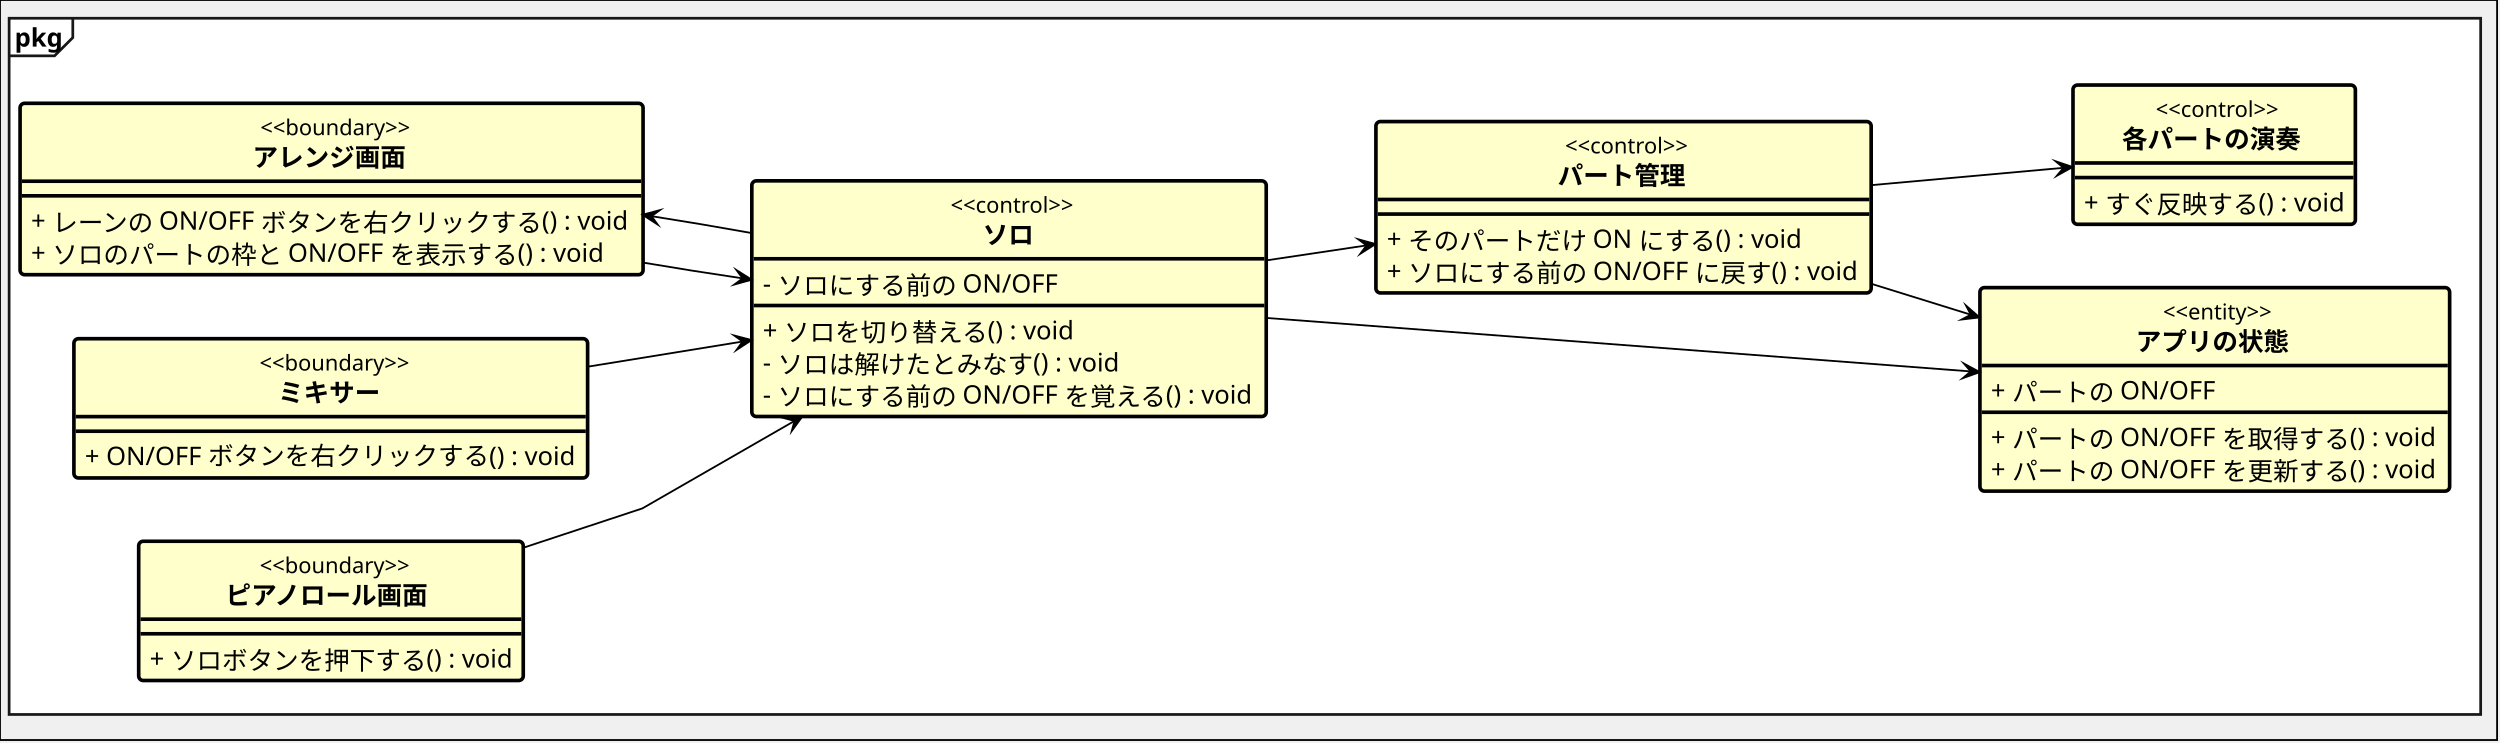
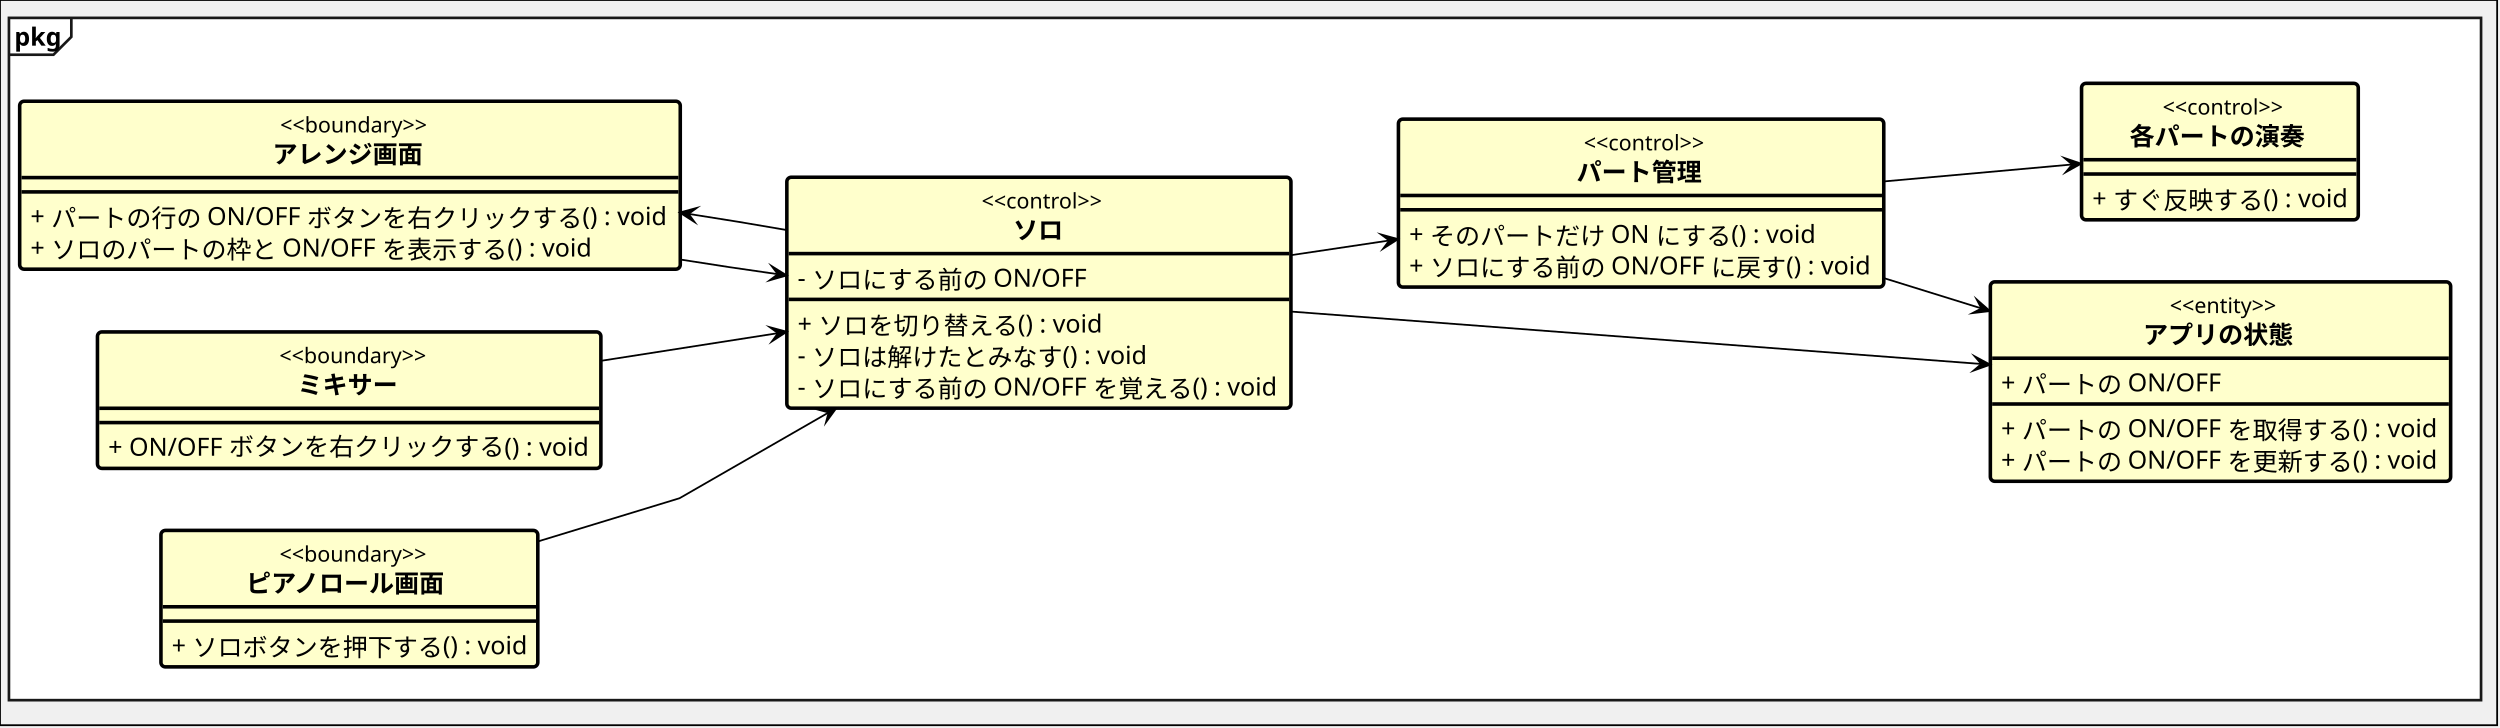
- <svg xmlns="http://www.w3.org/2000/svg" version="1.1" data-diagram-type="CLASS" style="width:1370px;height:407px;background:#FFFFFF;" width="1370px" height="407px" viewBox="0 0 1370 407" zoomAndPan="magnify" preserveAspectRatio="none" contentStyleType="text/css">
+ <svg xmlns="http://www.w3.org/2000/svg" version="1.1" data-diagram-type="CLASS" style="width:1398px;height:407px;background:#FFFFFF;" width="1398px" height="407px" viewBox="0 0 1398 407" zoomAndPan="magnify" preserveAspectRatio="none" contentStyleType="text/css">
  <defs />
  <g font-family="sans-serif" lengthAdjust="spacing">
-     <rect x="0" y="0" width="1368.403" height="405.531" fill="none" style="stroke:#000;stroke-width:1;" />
-     <rect x="5" y="10" width="1354.403" height="381.531" fill="#FFF" style="stroke:#181818;stroke-width:1.5;" />
+     <rect x="0" y="0" width="1396.403" height="405.531" fill="none" style="stroke:#000;stroke-width:1;" />
+     <rect x="5" y="10" width="1382.403" height="381.531" fill="#FFF" style="stroke:#181818;stroke-width:1.5;" />
    <path d="M39.89,10 L39.89,20.609 L29.89,30.609 L5,30.609" style="stroke:#181818;stroke-width:1.5;" fill="none" />
    <text x="8" y="25.533" fill="#000" font-size="14" textLength="24.89" font-weight="700">pkg</text>
    <g class="entity" data-qualified-name="B1" id="ent0001" data-source-line="4">
-       <rect x="11" y="56.609" width="341.403" height="93.922" fill="#FFC" style="stroke:#000;stroke-width:2;" rx="2.5" ry="2.5" />
-       <text x="142.667" y="74.066" fill="#000" font-size="12" textLength="78.07">&lt;&lt;boundary&gt;&gt;</text>
-       <text x="138.389" y="91.236" fill="#000" font-size="14" textLength="86.625" font-weight="700">アレンジ画面</text>
-       <line x1="12" y1="99.313" x2="351.403" y2="99.313" style="stroke:#000;stroke-width:2;" />
-       <line x1="12" y1="107.313" x2="351.403" y2="107.313" style="stroke:#000;stroke-width:2;" />
-       <text x="17" y="125.846" fill="#000" font-size="14" textLength="329.403">+ レーンの ON/OFF ボタンを右クリックする() : void</text>
+       <rect x="11" y="56.609" width="369.403" height="93.922" fill="#FFC" style="stroke:#000;stroke-width:2;" rx="2.5" ry="2.5" />
+       <text x="156.667" y="74.066" fill="#000" font-size="12" textLength="78.07">&lt;&lt;boundary&gt;&gt;</text>
+       <text x="152.389" y="91.236" fill="#000" font-size="14" textLength="86.625" font-weight="700">アレンジ画面</text>
+       <line x1="12" y1="99.313" x2="379.403" y2="99.313" style="stroke:#000;stroke-width:2;" />
+       <line x1="12" y1="107.313" x2="379.403" y2="107.313" style="stroke:#000;stroke-width:2;" />
+       <text x="17" y="125.846" fill="#000" font-size="14" textLength="357.403">+ パートの行の ON/OFF ボタンを右クリックする() : void</text>
      <text x="17" y="143.455" fill="#000" font-size="14" textLength="315.403">+ ソロのパートの枠と ON/OFF を表示する() : void</text>
    </g>
    <g class="entity" data-qualified-name="B2" id="ent0002" data-source-line="8">
-       <rect x="40.5" y="185.609" width="281.514" height="76.313" fill="#FFC" style="stroke:#000;stroke-width:2;" rx="2.5" ry="2.5" />
-       <text x="142.222" y="203.066" fill="#000" font-size="12" textLength="78.07">&lt;&lt;boundary&gt;&gt;</text>
-       <text x="152.382" y="220.236" fill="#000" font-size="14" textLength="57.75" font-weight="700">ミキサー</text>
-       <line x1="41.5" y1="228.313" x2="321.014" y2="228.313" style="stroke:#000;stroke-width:2;" />
-       <line x1="41.5" y1="236.313" x2="321.014" y2="236.313" style="stroke:#000;stroke-width:2;" />
-       <text x="46.5" y="254.846" fill="#000" font-size="14" textLength="269.514">+ ON/OFF ボタンを右クリックする() : void</text>
+       <rect x="54.5" y="185.609" width="281.514" height="76.313" fill="#FFC" style="stroke:#000;stroke-width:2;" rx="2.5" ry="2.5" />
+       <text x="156.222" y="203.066" fill="#000" font-size="12" textLength="78.07">&lt;&lt;boundary&gt;&gt;</text>
+       <text x="166.382" y="220.236" fill="#000" font-size="14" textLength="57.75" font-weight="700">ミキサー</text>
+       <line x1="55.5" y1="228.313" x2="335.014" y2="228.313" style="stroke:#000;stroke-width:2;" />
+       <line x1="55.5" y1="236.313" x2="335.014" y2="236.313" style="stroke:#000;stroke-width:2;" />
+       <text x="60.5" y="254.846" fill="#000" font-size="14" textLength="269.514">+ ON/OFF ボタンを右クリックする() : void</text>
    </g>
    <g class="entity" data-qualified-name="B3" id="ent0003" data-source-line="11">
-       <rect x="76" y="296.609" width="210.741" height="76.313" fill="#FFC" style="stroke:#000;stroke-width:2;" rx="2.5" ry="2.5" />
-       <text x="142.335" y="314.066" fill="#000" font-size="12" textLength="78.07">&lt;&lt;boundary&gt;&gt;</text>
-       <text x="123.621" y="331.236" fill="#000" font-size="14" textLength="115.5" font-weight="700">ピアノロール画面</text>
-       <line x1="77" y1="339.313" x2="285.741" y2="339.313" style="stroke:#000;stroke-width:2;" />
-       <line x1="77" y1="347.313" x2="285.741" y2="347.313" style="stroke:#000;stroke-width:2;" />
-       <text x="82" y="365.846" fill="#000" font-size="14" textLength="198.741">+ ソロボタンを押下する() : void</text>
+       <rect x="90" y="296.609" width="210.741" height="76.313" fill="#FFC" style="stroke:#000;stroke-width:2;" rx="2.5" ry="2.5" />
+       <text x="156.335" y="314.066" fill="#000" font-size="12" textLength="78.07">&lt;&lt;boundary&gt;&gt;</text>
+       <text x="137.621" y="331.236" fill="#000" font-size="14" textLength="115.5" font-weight="700">ピアノロール画面</text>
+       <line x1="91" y1="339.313" x2="299.741" y2="339.313" style="stroke:#000;stroke-width:2;" />
+       <line x1="91" y1="347.313" x2="299.741" y2="347.313" style="stroke:#000;stroke-width:2;" />
+       <text x="96" y="365.846" fill="#000" font-size="14" textLength="198.741">+ ソロボタンを押下する() : void</text>
    </g>
    <g class="entity" data-qualified-name="C1" id="ent0004" data-source-line="14">
-       <rect x="412" y="99.109" width="281.89" height="129.141" fill="#FFC" style="stroke:#000;stroke-width:2;" rx="2.5" ry="2.5" />
-       <text x="520.92" y="116.566" fill="#000" font-size="12" textLength="64.049">&lt;&lt;control&gt;&gt;</text>
-       <text x="538.507" y="133.736" fill="#000" font-size="14" textLength="28.875" font-weight="700">ソロ</text>
-       <line x1="413" y1="141.813" x2="692.89" y2="141.813" style="stroke:#000;stroke-width:2;" />
-       <text x="418" y="160.346" fill="#000" font-size="14" textLength="163.324">- ソロにする前の ON/OFF</text>
-       <line x1="413" y1="167.422" x2="692.89" y2="167.422" style="stroke:#000;stroke-width:2;" />
-       <text x="418" y="185.955" fill="#000" font-size="14" textLength="170.741">+ ソロを切り替える() : void</text>
-       <text x="418" y="203.564" fill="#000" font-size="14" textLength="195.228">- ソロは解けたとみなす() : void</text>
-       <text x="418" y="221.174" fill="#000" font-size="14" textLength="269.89">- ソロにする前の ON/OFF を覚える() : void</text>
+       <rect x="440" y="99.109" width="281.89" height="129.141" fill="#FFC" style="stroke:#000;stroke-width:2;" rx="2.5" ry="2.5" />
+       <text x="548.92" y="116.566" fill="#000" font-size="12" textLength="64.049">&lt;&lt;control&gt;&gt;</text>
+       <text x="566.507" y="133.736" fill="#000" font-size="14" textLength="28.875" font-weight="700">ソロ</text>
+       <line x1="441" y1="141.813" x2="720.89" y2="141.813" style="stroke:#000;stroke-width:2;" />
+       <text x="446" y="160.346" fill="#000" font-size="14" textLength="163.324">- ソロにする前の ON/OFF</text>
+       <line x1="441" y1="167.422" x2="720.89" y2="167.422" style="stroke:#000;stroke-width:2;" />
+       <text x="446" y="185.955" fill="#000" font-size="14" textLength="170.741">+ ソロを切り替える() : void</text>
+       <text x="446" y="203.564" fill="#000" font-size="14" textLength="195.228">- ソロは解けたとみなす() : void</text>
+       <text x="446" y="221.174" fill="#000" font-size="14" textLength="269.89">- ソロにする前の ON/OFF を覚える() : void</text>
    </g>
    <g class="entity" data-qualified-name="C2" id="ent0005" data-source-line="20">
-       <rect x="754" y="66.609" width="271.403" height="93.922" fill="#FFC" style="stroke:#000;stroke-width:2;" rx="2.5" ry="2.5" />
-       <text x="857.677" y="84.066" fill="#000" font-size="12" textLength="64.049">&lt;&lt;control&gt;&gt;</text>
-       <text x="853.608" y="101.236" fill="#000" font-size="14" textLength="72.188" font-weight="700">パート管理</text>
-       <line x1="755" y1="109.313" x2="1024.403" y2="109.313" style="stroke:#000;stroke-width:2;" />
-       <line x1="755" y1="117.313" x2="1024.403" y2="117.313" style="stroke:#000;stroke-width:2;" />
-       <text x="760" y="135.846" fill="#000" font-size="14" textLength="227.521">+ そのパートだけ ON にする() : void</text>
-       <text x="760" y="153.455" fill="#000" font-size="14" textLength="259.403">+ ソロにする前の ON/OFF に戻す() : void</text>
+       <rect x="782" y="66.609" width="271.403" height="93.922" fill="#FFC" style="stroke:#000;stroke-width:2;" rx="2.5" ry="2.5" />
+       <text x="885.677" y="84.066" fill="#000" font-size="12" textLength="64.049">&lt;&lt;control&gt;&gt;</text>
+       <text x="881.608" y="101.236" fill="#000" font-size="14" textLength="72.188" font-weight="700">パート管理</text>
+       <line x1="783" y1="109.313" x2="1052.403" y2="109.313" style="stroke:#000;stroke-width:2;" />
+       <line x1="783" y1="117.313" x2="1052.403" y2="117.313" style="stroke:#000;stroke-width:2;" />
+       <text x="788" y="135.846" fill="#000" font-size="14" textLength="227.521">+ そのパートだけ ON にする() : void</text>
+       <text x="788" y="153.455" fill="#000" font-size="14" textLength="259.403">+ ソロにする前の ON/OFF に戻す() : void</text>
    </g>
    <g class="entity" data-qualified-name="C3" id="ent0006" data-source-line="24">
-       <rect x="1136" y="46.609" width="154.741" height="76.313" fill="#FFC" style="stroke:#000;stroke-width:2;" rx="2.5" ry="2.5" />
-       <text x="1181.346" y="64.066" fill="#000" font-size="12" textLength="64.049">&lt;&lt;control&gt;&gt;</text>
-       <text x="1162.839" y="81.236" fill="#000" font-size="14" textLength="101.063" font-weight="700">各パートの演奏</text>
-       <line x1="1137" y1="89.313" x2="1289.741" y2="89.313" style="stroke:#000;stroke-width:2;" />
-       <line x1="1137" y1="97.313" x2="1289.741" y2="97.313" style="stroke:#000;stroke-width:2;" />
-       <text x="1142" y="115.846" fill="#000" font-size="14" textLength="142.741">+ すぐ反映する() : void</text>
+       <rect x="1164" y="46.609" width="154.741" height="76.313" fill="#FFC" style="stroke:#000;stroke-width:2;" rx="2.5" ry="2.5" />
+       <text x="1209.346" y="64.066" fill="#000" font-size="12" textLength="64.049">&lt;&lt;control&gt;&gt;</text>
+       <text x="1190.839" y="81.236" fill="#000" font-size="14" textLength="101.063" font-weight="700">各パートの演奏</text>
+       <line x1="1165" y1="89.313" x2="1317.741" y2="89.313" style="stroke:#000;stroke-width:2;" />
+       <line x1="1165" y1="97.313" x2="1317.741" y2="97.313" style="stroke:#000;stroke-width:2;" />
+       <text x="1170" y="115.846" fill="#000" font-size="14" textLength="142.741">+ すぐ反映する() : void</text>
    </g>
    <g class="entity" data-qualified-name="E1" id="ent0007" data-source-line="27">
-       <rect x="1085" y="157.609" width="257.403" height="111.531" fill="#FFC" style="stroke:#000;stroke-width:2;" rx="2.5" ry="2.5" />
-       <text x="1185.345" y="175.066" fill="#000" font-size="12" textLength="56.713">&lt;&lt;entity&gt;&gt;</text>
-       <text x="1170.389" y="192.236" fill="#000" font-size="14" textLength="86.625" font-weight="700">アプリの状態</text>
-       <line x1="1086" y1="200.313" x2="1341.403" y2="200.313" style="stroke:#000;stroke-width:2;" />
-       <text x="1091" y="218.846" fill="#000" font-size="14" textLength="124.838">+ パートの ON/OFF</text>
-       <line x1="1086" y1="225.922" x2="1341.403" y2="225.922" style="stroke:#000;stroke-width:2;" />
-       <text x="1091" y="244.455" fill="#000" font-size="14" textLength="245.403">+ パートの ON/OFF を取得する() : void</text>
-       <text x="1091" y="262.064" fill="#000" font-size="14" textLength="245.403">+ パートの ON/OFF を更新する() : void</text>
+       <rect x="1113" y="157.609" width="257.403" height="111.531" fill="#FFC" style="stroke:#000;stroke-width:2;" rx="2.5" ry="2.5" />
+       <text x="1213.345" y="175.066" fill="#000" font-size="12" textLength="56.713">&lt;&lt;entity&gt;&gt;</text>
+       <text x="1198.389" y="192.236" fill="#000" font-size="14" textLength="86.625" font-weight="700">アプリの状態</text>
+       <line x1="1114" y1="200.313" x2="1369.403" y2="200.313" style="stroke:#000;stroke-width:2;" />
+       <text x="1119" y="218.846" fill="#000" font-size="14" textLength="124.838">+ パートの ON/OFF</text>
+       <line x1="1114" y1="225.922" x2="1369.403" y2="225.922" style="stroke:#000;stroke-width:2;" />
+       <text x="1119" y="244.455" fill="#000" font-size="14" textLength="245.403">+ パートの ON/OFF を取得する() : void</text>
+       <text x="1119" y="262.064" fill="#000" font-size="14" textLength="245.403">+ パートの ON/OFF を更新する() : void</text>
    </g>
    <g class="link" data-entity-1="ent0001" data-entity-2="ent0004" id="lnk8" data-source-line="33" data-link-type="dependency">
-       <path d="M352.11,143.859 C372.13,147.209 387.433,149.67 406.973,152.55" style="stroke:#000;stroke-width:1;" fill="none" id="B1-to-C1" codeLine="33" />
-       <polygon points="411.92,153.279,403.599,148.01,406.973,152.55,402.433,155.924,411.92,153.279" fill="#000" style="stroke:#000;stroke-width:1;stroke-linejoin:miter;stroke-miterlimit:10;" />
+       <path d="M380.11,145.079 C400.21,148.269 415.488,150.607 434.948,153.327" style="stroke:#000;stroke-width:1;" fill="none" id="B1-to-C1" codeLine="33" />
+       <polygon points="439.9,154.019,431.54,148.812,434.948,153.327,430.433,156.735,439.9,154.019" fill="#000" style="stroke:#000;stroke-width:1;stroke-linejoin:miter;stroke-miterlimit:10;" />
    </g>
    <g class="link" data-entity-1="ent0004" data-entity-2="ent0001" id="lnk15" data-source-line="40" data-link-type="dependency">
-       <path d="M411.92,127.719 C392.38,124.229 377.069,121.617 357.049,118.467" style="stroke:#000;stroke-width:1;" fill="none" id="C1-to-B1" codeLine="40" />
-       <polygon points="352.11,117.689,360.379,123.04,357.049,118.467,361.622,115.137,352.11,117.689" fill="#000" style="stroke:#000;stroke-width:1;stroke-linejoin:miter;stroke-miterlimit:10;" />
+       <path d="M439.9,128.639 C420.44,125.249 405.152,122.699 385.052,119.609" style="stroke:#000;stroke-width:1;" fill="none" id="C1-to-B1" codeLine="40" />
+       <polygon points="380.11,118.849,388.398,124.17,385.052,119.609,389.613,116.263,380.11,118.849" fill="#000" style="stroke:#000;stroke-width:1;stroke-linejoin:miter;stroke-miterlimit:10;" />
    </g>
    <g class="link" data-entity-1="ent0002" data-entity-2="ent0004" id="lnk9" data-source-line="34" data-link-type="dependency">
-       <path d="M322.72,200.839 C351.91,196.099 377.755,191.901 406.945,187.161" style="stroke:#000;stroke-width:1;" fill="none" id="B2-to-C1" codeLine="34" />
-       <polygon points="411.88,186.359,402.355,183.854,406.945,187.161,403.638,191.75,411.88,186.359" fill="#000" style="stroke:#000;stroke-width:1;stroke-linejoin:miter;stroke-miterlimit:10;" />
+       <path d="M336.58,201.689 C370.28,196.419 401.34,191.562 435.04,186.292" style="stroke:#000;stroke-width:1;" fill="none" id="B2-to-C1" codeLine="34" />
+       <polygon points="439.98,185.519,430.47,182.958,435.04,186.292,431.706,190.862,439.98,185.519" fill="#000" style="stroke:#000;stroke-width:1;stroke-linejoin:miter;stroke-miterlimit:10;" />
    </g>
    <g class="link" data-entity-1="ent0003" data-entity-2="ent0004" id="lnk10" data-source-line="35" data-link-type="dependency">
-       <path d="M287.44,299.939 C322.11,288.479 352,278.609 352,278.609 C352,278.609 389.795,256.871 435.385,230.661" style="stroke:#000;stroke-width:1;" fill="none" id="B3-to-C1" codeLine="35" />
-       <polygon points="439.72,228.169,429.924,229.187,435.385,230.661,433.911,236.123,439.72,228.169" fill="#000" style="stroke:#000;stroke-width:1;stroke-linejoin:miter;stroke-miterlimit:10;" />
+       <path d="M301.11,302.679 C342.32,290.109 380,278.609 380,278.609 C380,278.609 417.795,256.871 463.385,230.661" style="stroke:#000;stroke-width:1;" fill="none" id="B3-to-C1" codeLine="35" />
+       <polygon points="467.72,228.169,457.924,229.187,463.385,230.661,461.911,236.123,467.72,228.169" fill="#000" style="stroke:#000;stroke-width:1;stroke-linejoin:miter;stroke-miterlimit:10;" />
    </g>
    <g class="link" data-entity-1="ent0004" data-entity-2="ent0007" id="lnk11" data-source-line="36" data-link-type="dependency">
-       <path d="M694.05,174.239 C809.8,183.029 967.774,195.031 1079.934,203.541" style="stroke:#000;stroke-width:1;" fill="none" id="C1-to-E1" codeLine="36" />
-       <polygon points="1084.92,203.919,1076.248,199.25,1079.934,203.541,1075.643,207.227,1084.92,203.919" fill="#000" style="stroke:#000;stroke-width:1;stroke-linejoin:miter;stroke-miterlimit:10;" />
+       <path d="M722.05,174.239 C837.8,183.029 995.774,195.031 1107.934,203.541" style="stroke:#000;stroke-width:1;" fill="none" id="C1-to-E1" codeLine="36" />
+       <polygon points="1112.92,203.919,1104.248,199.25,1107.934,203.541,1103.643,207.227,1112.92,203.919" fill="#000" style="stroke:#000;stroke-width:1;stroke-linejoin:miter;stroke-miterlimit:10;" />
    </g>
    <g class="link" data-entity-1="ent0004" data-entity-2="ent0005" id="lnk12" data-source-line="37" data-link-type="dependency">
-       <path d="M694.4,142.619 C714.07,139.679 729.305,137.41 748.855,134.48" style="stroke:#000;stroke-width:1;" fill="none" id="C1-to-C2" codeLine="37" />
-       <polygon points="753.8,133.739,744.307,131.118,748.855,134.48,745.492,139.029,753.8,133.739" fill="#000" style="stroke:#000;stroke-width:1;stroke-linejoin:miter;stroke-miterlimit:10;" />
+       <path d="M722.4,142.619 C742.07,139.679 757.305,137.41 776.855,134.48" style="stroke:#000;stroke-width:1;" fill="none" id="C1-to-C2" codeLine="37" />
+       <polygon points="781.8,133.739,772.307,131.118,776.855,134.48,773.492,139.029,781.8,133.739" fill="#000" style="stroke:#000;stroke-width:1;stroke-linejoin:miter;stroke-miterlimit:10;" />
    </g>
    <g class="link" data-entity-1="ent0005" data-entity-2="ent0007" id="lnk13" data-source-line="38" data-link-type="dependency">
-       <path d="M1025.19,155.439 C1044.92,161.569 1060.425,166.375 1080.015,172.465" style="stroke:#000;stroke-width:1;" fill="none" id="C2-to-E1" codeLine="38" />
-       <polygon points="1084.79,173.949,1077.383,167.458,1080.015,172.465,1075.008,175.097,1084.79,173.949" fill="#000" style="stroke:#000;stroke-width:1;stroke-linejoin:miter;stroke-miterlimit:10;" />
+       <path d="M1053.19,155.439 C1072.92,161.569 1088.425,166.375 1108.015,172.465" style="stroke:#000;stroke-width:1;" fill="none" id="C2-to-E1" codeLine="38" />
+       <polygon points="1112.79,173.949,1105.383,167.458,1108.015,172.465,1103.008,175.097,1112.79,173.949" fill="#000" style="stroke:#000;stroke-width:1;stroke-linejoin:miter;stroke-miterlimit:10;" />
    </g>
    <g class="link" data-entity-1="ent0005" data-entity-2="ent0006" id="lnk14" data-source-line="39" data-link-type="dependency">
-       <path d="M1025.19,101.479 C1062.93,98.079 1097.68,94.948 1130.78,91.968" style="stroke:#000;stroke-width:1;" fill="none" id="C2-to-C3" codeLine="39" />
-       <polygon points="1135.76,91.519,1126.438,88.342,1130.78,91.968,1127.155,96.31,1135.76,91.519" fill="#000" style="stroke:#000;stroke-width:1;stroke-linejoin:miter;stroke-miterlimit:10;" />
+       <path d="M1053.19,101.479 C1090.93,98.079 1125.68,94.948 1158.78,91.968" style="stroke:#000;stroke-width:1;" fill="none" id="C2-to-C3" codeLine="39" />
+       <polygon points="1163.76,91.519,1154.438,88.342,1158.78,91.968,1155.155,96.31,1163.76,91.519" fill="#000" style="stroke:#000;stroke-width:1;stroke-linejoin:miter;stroke-miterlimit:10;" />
    </g>
  </g>
</svg>
